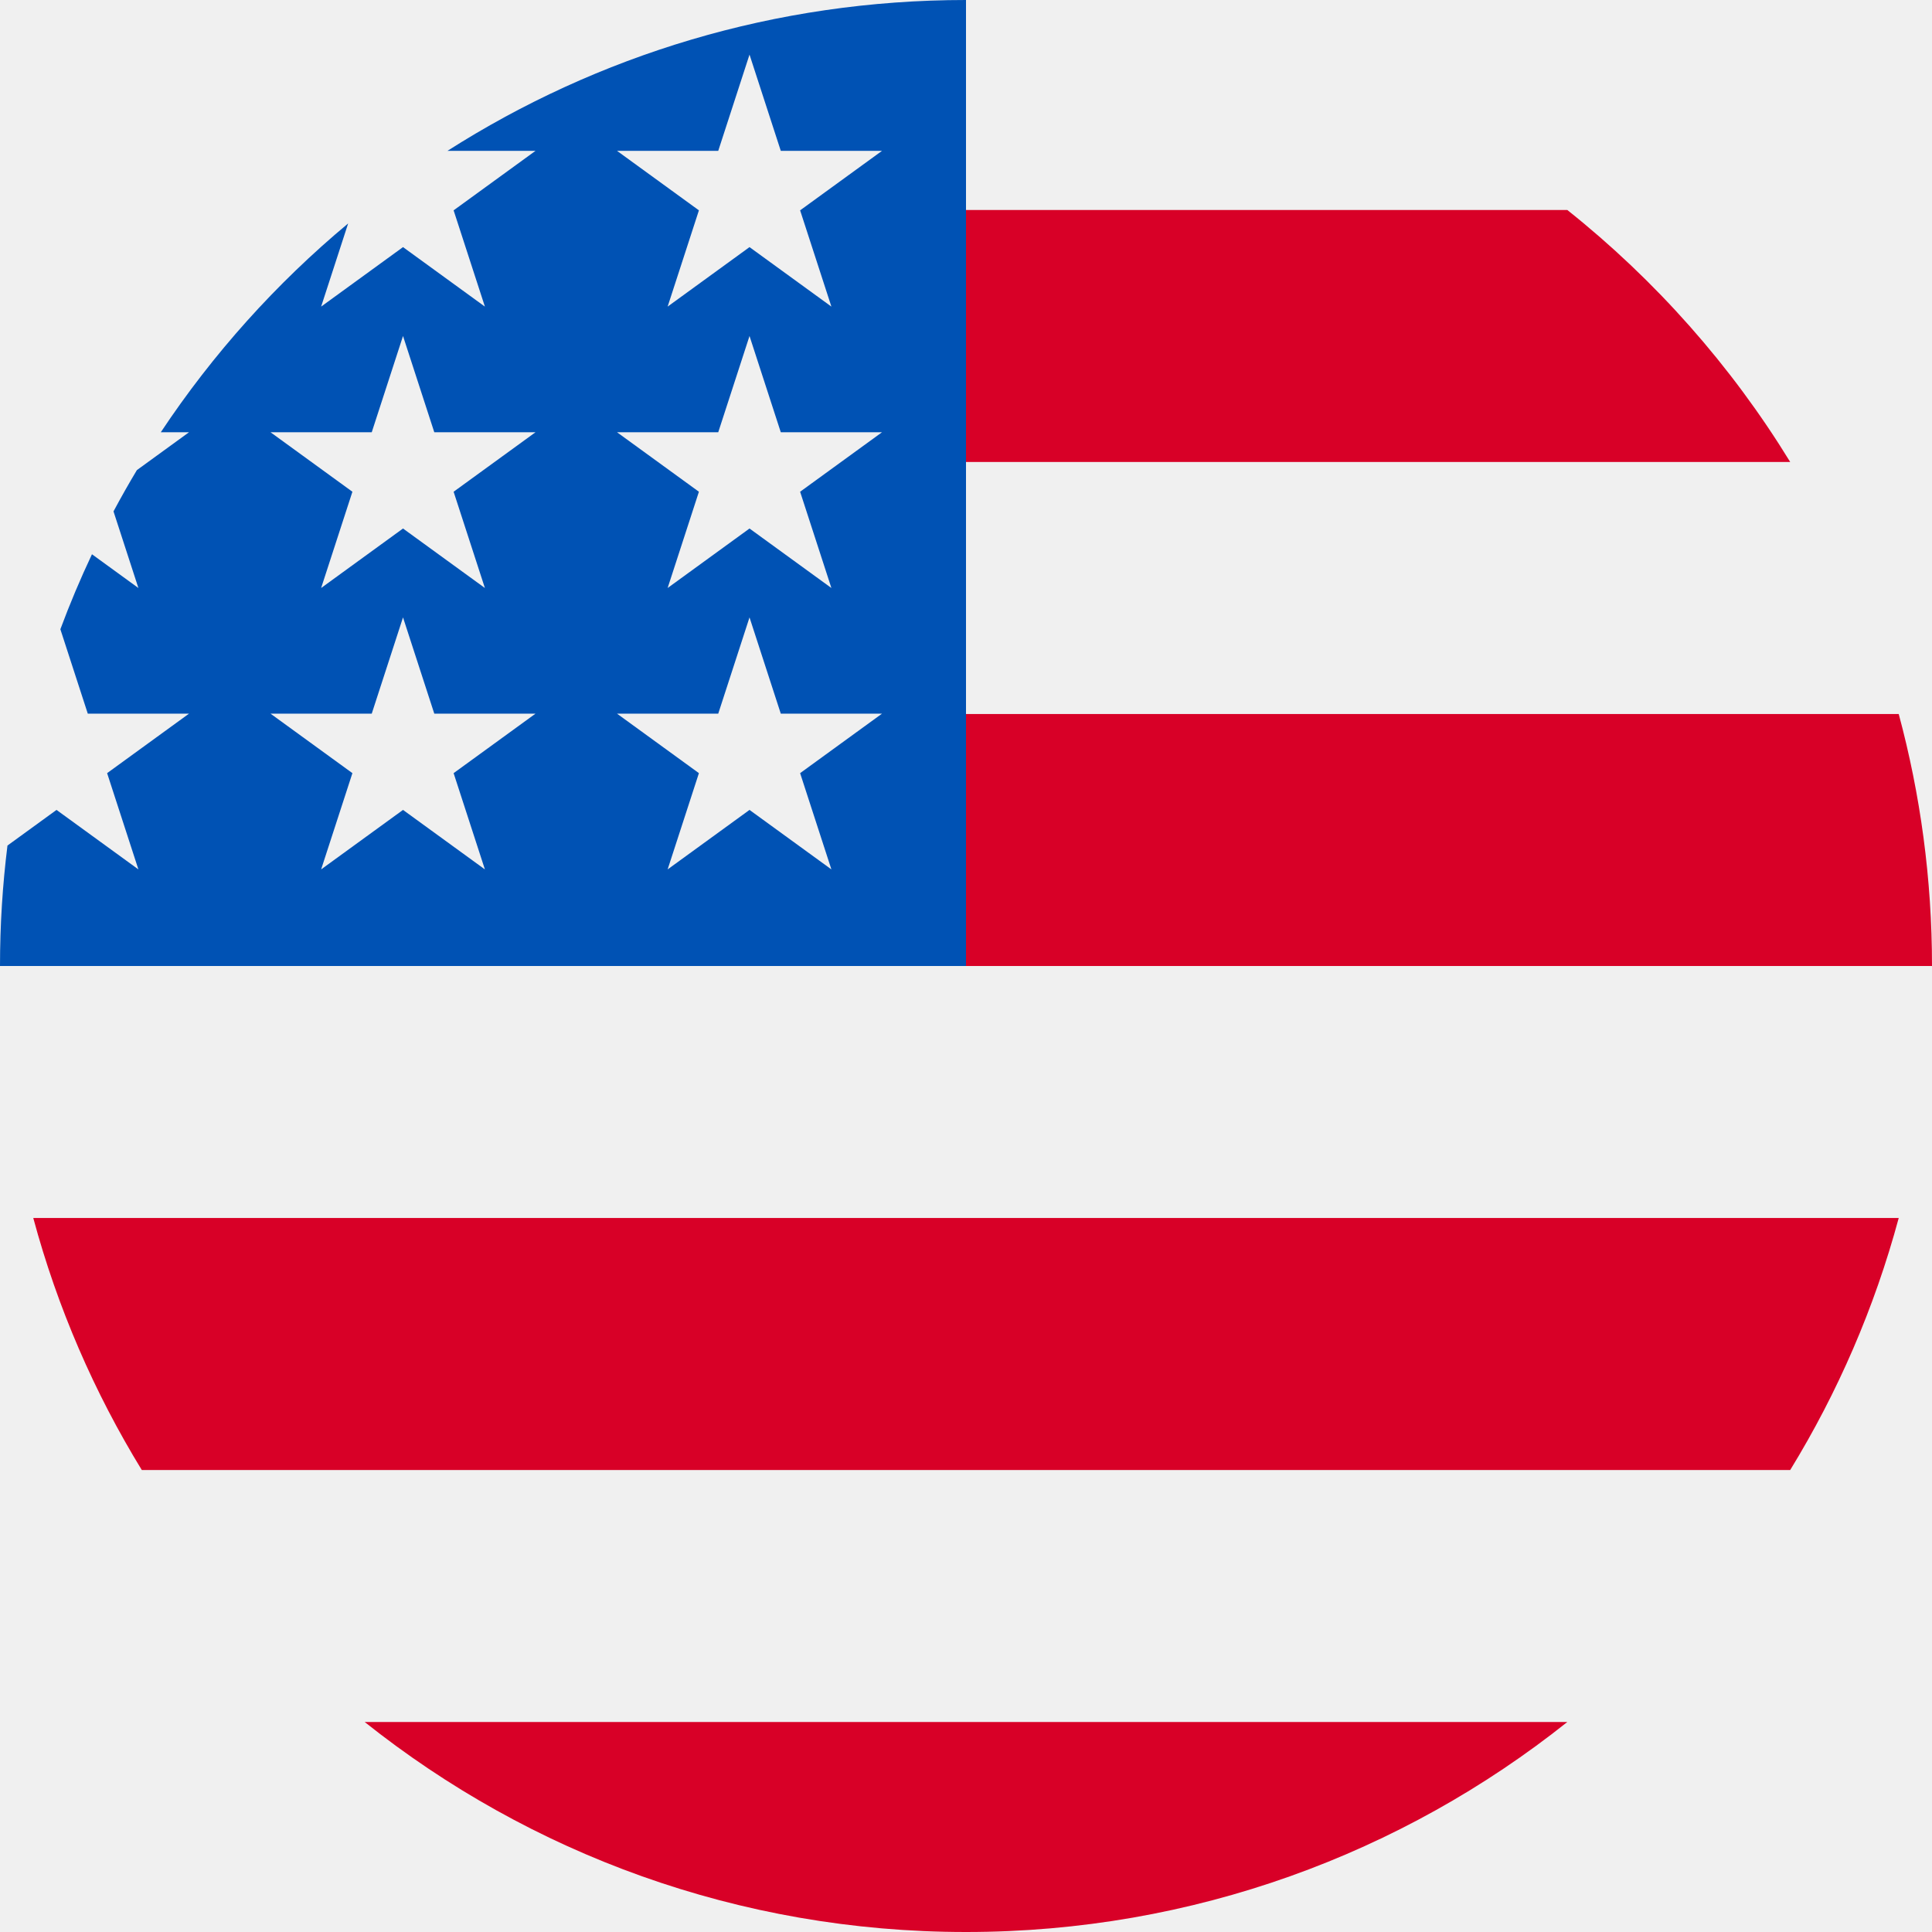
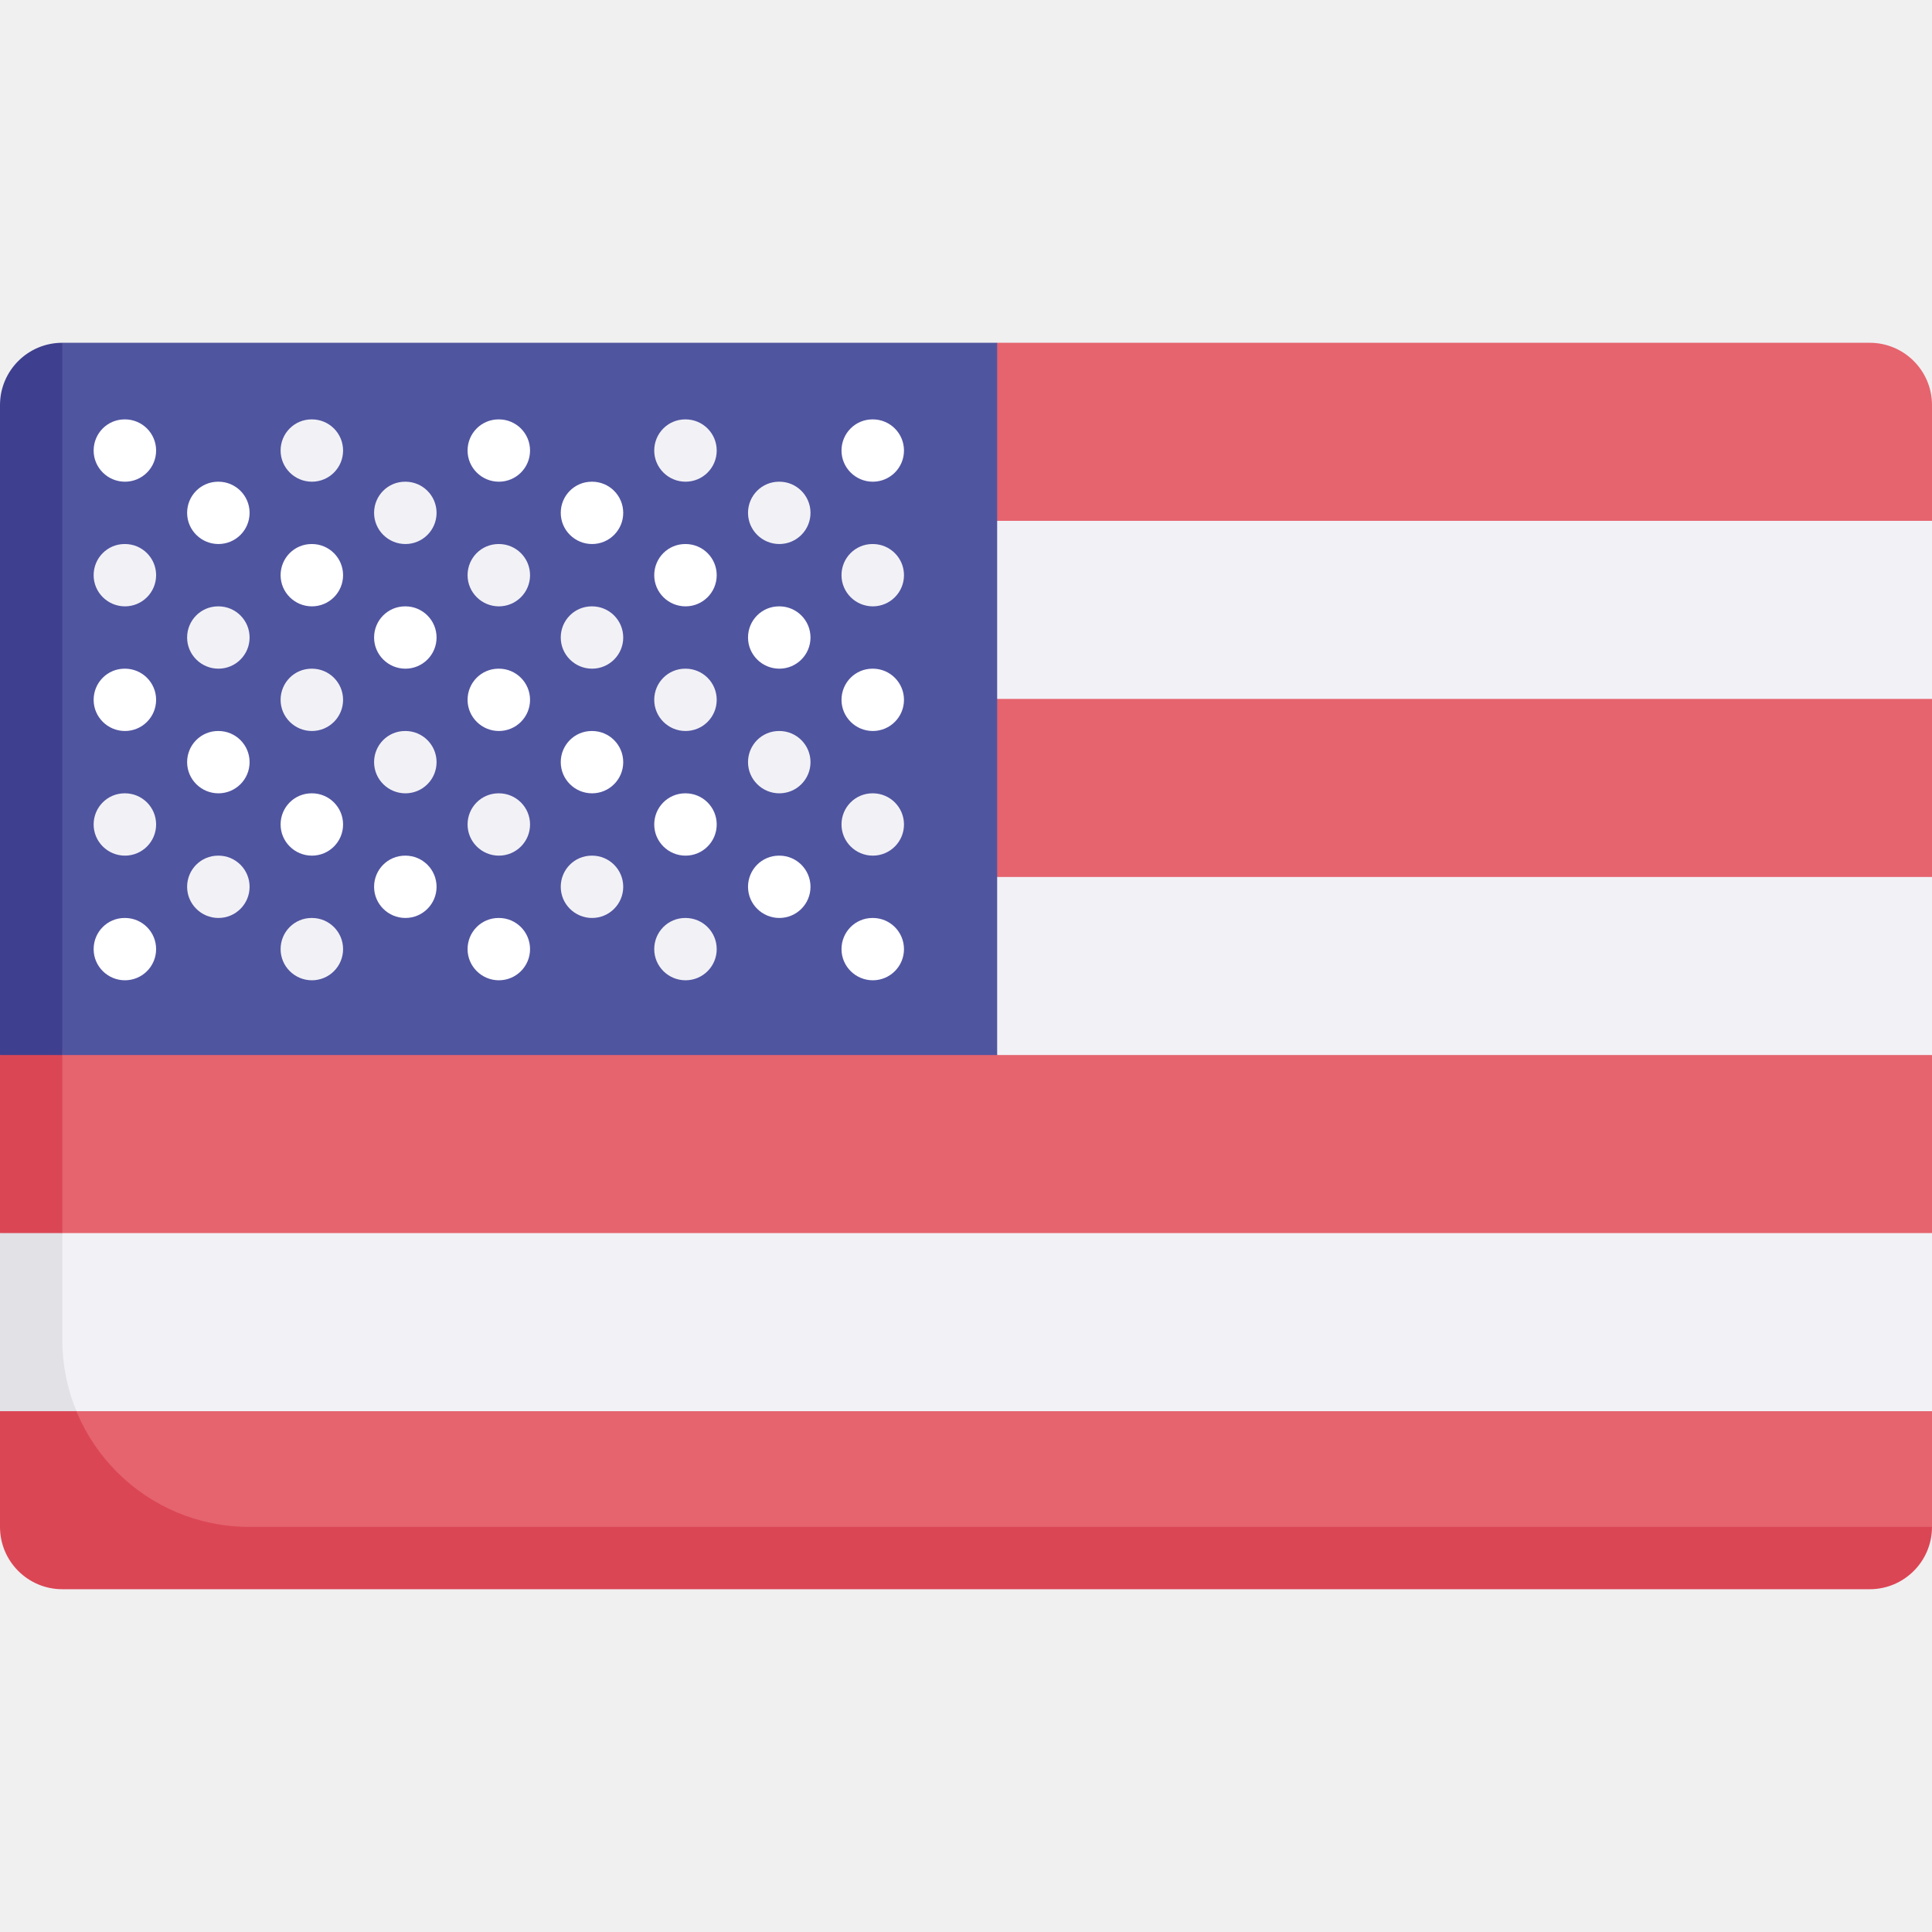
- <svg xmlns="http://www.w3.org/2000/svg" version="1.1" id="Layer_1" x="0px" y="0px" viewBox="0 0 512 512" style="enable-background:new 0 0 512 512;" xml:space="preserve">
-   <circle style="fill:#F0F0F0;" cx="256" cy="256" r="256" />
+ <svg xmlns="http://www.w3.org/2000/svg" id="Capa_1" enable-background="new 0 0 512 512" height="512" viewBox="0 0 512 512" width="512">
  <g>
-     <path style="fill:#D80027;" d="M244.87,256H512c0-23.106-3.08-45.49-8.819-66.783H244.87V256z" />
-     <path style="fill:#D80027;" d="M244.87,122.435h229.556c-15.671-25.572-35.708-48.175-59.07-66.783H244.87V122.435z" />
-     <path style="fill:#D80027;" d="M256,512c60.249,0,115.626-20.824,159.356-55.652H96.644C140.374,491.176,195.751,512,256,512z" />
-     <path style="fill:#D80027;" d="M37.574,389.565h436.852c12.581-20.529,22.338-42.969,28.755-66.783H8.819   C15.236,346.596,24.993,369.036,37.574,389.565z" />
+     <path d="m495.484 90.839h-231.226l-255.258 176.661v146.833h486.484l16.516-9.688v-30.673l-10.75-10.222v-29l10.75-7.967v-47.189l-9.667-9.261v-29.667l9.667-8.262v-47.188l-9.667-8.549v-26l9.667-12.639v-30.673c0-9.122-7.395-16.516-16.516-16.516z" fill="#e5646e" />
+     <path d="m256.333 138.028h255.667v47.189h-255.667z" fill="#f2f2f6" />
+     <path d="m256 232.405 8.258 47.189h247.742v-47.189z" fill="#f2f2f6" />
+     <path d="m16.516 355.097v-84.097l-16.516 8.594v47.189l7 5.967v31l-7 10.222v30.673c0 9.122 7.395 16.516 16.516 16.516h478.968c9.121 0 16.516-7.395 16.516-16.516h-445.935c-27.365 0-49.549-22.183-49.549-49.548z" fill="#db4655" />
+     <path d="m264.258 90.839h-247.742l-10.516 16.516 10.516 172.239h247.742z" fill="#5055a0" />
+     <path d="m16.516 90.839c-9.121 0-16.516 7.394-16.516 16.516v172.239h16.516z" fill="#3f3f8f" />
+     <path d="m33.113 127.657c-4.565 0-8.298-3.698-8.298-8.258s3.653-8.258 8.218-8.258h.081c4.565 0 8.258 3.698 8.258 8.258s-3.695 8.258-8.259 8.258z" fill="#fff" />
+     <path d="m33.113 193.722c-4.565 0-8.298-3.698-8.298-8.258s3.653-8.258 8.218-8.258h.081c4.565 0 8.258 3.698 8.258 8.258s-3.695 8.258-8.259 8.258z" fill="#fff" />
+     <path d="m33.113 259.786c-4.565 0-8.298-3.698-8.298-8.258s3.653-8.258 8.218-8.258h.081c4.565 0 8.258 3.698 8.258 8.258s-3.695 8.258-8.259 8.258z" fill="#fff" />
+     <path d="m33.113 160.69c-4.565 0-8.298-3.698-8.298-8.258s3.653-8.258 8.218-8.258h.081c4.565 0 8.258 3.698 8.258 8.258-.001 4.56-3.695 8.258-8.259 8.258z" fill="#f2f2f6" />
+     <path d="m33.113 226.754c-4.565 0-8.298-3.698-8.298-8.258s3.653-8.258 8.218-8.258h.081c4.565 0 8.258 3.698 8.258 8.258s-3.695 8.258-8.259 8.258z" fill="#f2f2f6" />
+     <path d="m231.306 127.657c-4.565 0-8.298-3.698-8.298-8.258s3.653-8.258 8.218-8.258h.081c4.565 0 8.258 3.698 8.258 8.258s-3.694 8.258-8.259 8.258z" fill="#fff" />
+     <path d="m231.306 193.722c-4.565 0-8.298-3.698-8.298-8.258s3.653-8.258 8.218-8.258h.081c4.565 0 8.258 3.698 8.258 8.258s-3.694 8.258-8.259 8.258z" fill="#fff" />
+     <path d="m231.306 259.786c-4.565 0-8.298-3.698-8.298-8.258s3.653-8.258 8.218-8.258h.081c4.565 0 8.258 3.698 8.258 8.258s-3.694 8.258-8.259 8.258z" fill="#fff" />
+     <g fill="#f2f2f6">
+       <path d="m231.306 160.69c-4.565 0-8.298-3.698-8.298-8.258s3.653-8.258 8.218-8.258h.081c4.565 0 8.258 3.698 8.258 8.258s-3.694 8.258-8.259 8.258z" />
+       <path d="m231.306 226.754c-4.565 0-8.298-3.698-8.298-8.258s3.653-8.258 8.218-8.258h.081c4.565 0 8.258 3.698 8.258 8.258s-3.694 8.258-8.259 8.258z" />
+       <path d="m82.661 127.657c-4.565 0-8.298-3.698-8.298-8.258s3.653-8.258 8.218-8.258h.081c4.565 0 8.258 3.698 8.258 8.258s-3.694 8.258-8.259 8.258z" />
+       <path d="m82.661 193.722c-4.565 0-8.298-3.698-8.298-8.258s3.653-8.258 8.218-8.258h.081c4.565 0 8.258 3.698 8.258 8.258s-3.694 8.258-8.259 8.258z" />
+       <path d="m82.661 259.786c-4.565 0-8.298-3.698-8.298-8.258s3.653-8.258 8.218-8.258h.081c4.565 0 8.258 3.698 8.258 8.258s-3.694 8.258-8.259 8.258z" />
+     </g>
+     <path d="m82.661 160.69c-4.565 0-8.298-3.698-8.298-8.258s3.653-8.258 8.218-8.258h.081c4.565 0 8.258 3.698 8.258 8.258-.001 4.56-3.694 8.258-8.259 8.258z" fill="#fff" />
+     <path d="m82.661 226.754c-4.565 0-8.298-3.698-8.298-8.258s3.653-8.258 8.218-8.258h.081c4.565 0 8.258 3.698 8.258 8.258s-3.694 8.258-8.259 8.258z" fill="#fff" />
+     <path d="m57.887 144.173c-4.565 0-8.298-3.698-8.298-8.258s3.653-8.258 8.218-8.258h.081c4.565 0 8.258 3.698 8.258 8.258-.001 4.561-3.694 8.258-8.259 8.258z" fill="#fff" />
+     <path d="m57.887 210.238c-4.565 0-8.298-3.698-8.298-8.258s3.653-8.258 8.218-8.258h.081c4.565 0 8.258 3.698 8.258 8.258s-3.694 8.258-8.259 8.258z" fill="#fff" />
+     <path d="m57.887 177.206c-4.565 0-8.298-3.698-8.298-8.258s3.653-8.258 8.218-8.258h.081c4.565 0 8.258 3.698 8.258 8.258s-3.694 8.258-8.259 8.258z" fill="#f2f2f6" />
+     <path d="m57.887 243.27c-4.565 0-8.298-3.698-8.298-8.258s3.653-8.258 8.218-8.258h.081c4.565 0 8.258 3.698 8.258 8.258s-3.694 8.258-8.259 8.258z" fill="#f2f2f6" />
+     <path d="m132.21 127.657c-4.565 0-8.298-3.698-8.298-8.258s3.653-8.258 8.218-8.258h.081c4.565 0 8.258 3.698 8.258 8.258s-3.695 8.258-8.259 8.258z" fill="#fff" />
+     <path d="m132.21 193.722c-4.565 0-8.298-3.698-8.298-8.258s3.653-8.258 8.218-8.258h.081c4.565 0 8.258 3.698 8.258 8.258s-3.695 8.258-8.259 8.258z" fill="#fff" />
+     <path d="m132.21 259.786c-4.565 0-8.298-3.698-8.298-8.258s3.653-8.258 8.218-8.258h.081c4.565 0 8.258 3.698 8.258 8.258s-3.695 8.258-8.259 8.258z" fill="#fff" />
+     <path d="m132.21 160.69c-4.565 0-8.298-3.698-8.298-8.258s3.653-8.258 8.218-8.258h.081c4.565 0 8.258 3.698 8.258 8.258-.001 4.56-3.695 8.258-8.259 8.258z" fill="#f2f2f6" />
+     <path d="m132.21 226.754c-4.565 0-8.298-3.698-8.298-8.258s3.653-8.258 8.218-8.258h.081c4.565 0 8.258 3.698 8.258 8.258s-3.695 8.258-8.259 8.258z" fill="#f2f2f6" />
+     <path d="m107.435 144.173c-4.565 0-8.298-3.698-8.298-8.258s3.653-8.258 8.218-8.258h.081c4.565 0 8.258 3.698 8.258 8.258 0 4.561-3.694 8.258-8.259 8.258z" fill="#f2f2f6" />
+     <path d="m107.435 210.238c-4.565 0-8.298-3.698-8.298-8.258s3.653-8.258 8.218-8.258h.081c4.565 0 8.258 3.698 8.258 8.258s-3.694 8.258-8.259 8.258z" fill="#f2f2f6" />
+     <path d="m107.435 177.206c-4.565 0-8.298-3.698-8.298-8.258s3.653-8.258 8.218-8.258h.081c4.565 0 8.258 3.698 8.258 8.258s-3.694 8.258-8.259 8.258z" fill="#fff" />
+     <path d="m107.435 243.27c-4.565 0-8.298-3.698-8.298-8.258s3.653-8.258 8.218-8.258h.081c4.565 0 8.258 3.698 8.258 8.258s-3.694 8.258-8.259 8.258z" fill="#fff" />
+     <path d="m181.677 127.657c-4.565 0-8.298-3.698-8.298-8.258s3.653-8.258 8.218-8.258h.081c4.565 0 8.258 3.698 8.258 8.258s-3.694 8.258-8.259 8.258z" fill="#f2f2f6" />
+     <path d="m181.677 193.722c-4.565 0-8.298-3.698-8.298-8.258s3.653-8.258 8.218-8.258h.081c4.565 0 8.258 3.698 8.258 8.258s-3.694 8.258-8.259 8.258z" fill="#f2f2f6" />
+     <path d="m181.677 259.786c-4.565 0-8.298-3.698-8.298-8.258s3.653-8.258 8.218-8.258h.081c4.565 0 8.258 3.698 8.258 8.258s-3.694 8.258-8.259 8.258z" fill="#f2f2f6" />
+     <path d="m181.677 160.69c-4.565 0-8.298-3.698-8.298-8.258s3.653-8.258 8.218-8.258h.081c4.565 0 8.258 3.698 8.258 8.258-.001 4.56-3.694 8.258-8.259 8.258z" fill="#fff" />
+     <path d="m181.677 226.754c-4.565 0-8.298-3.698-8.298-8.258s3.653-8.258 8.218-8.258h.081c4.565 0 8.258 3.698 8.258 8.258s-3.694 8.258-8.259 8.258z" fill="#fff" />
+     <path d="m156.903 144.173c-4.565 0-8.298-3.698-8.298-8.258s3.653-8.258 8.218-8.258h.081c4.565 0 8.258 3.698 8.258 8.258-.001 4.561-3.694 8.258-8.259 8.258z" fill="#fff" />
+     <path d="m156.903 210.238c-4.565 0-8.298-3.698-8.298-8.258s3.653-8.258 8.218-8.258h.081c4.565 0 8.258 3.698 8.258 8.258s-3.694 8.258-8.259 8.258z" fill="#fff" />
+     <path d="m156.903 177.206c-4.565 0-8.298-3.698-8.298-8.258s3.653-8.258 8.218-8.258h.081c4.565 0 8.258 3.698 8.258 8.258s-3.694 8.258-8.259 8.258z" fill="#f2f2f6" />
+     <path d="m156.903 243.27c-4.565 0-8.298-3.698-8.298-8.258s3.653-8.258 8.218-8.258h.081c4.565 0 8.258 3.698 8.258 8.258s-3.694 8.258-8.259 8.258z" fill="#f2f2f6" />
+     <path d="m206.532 144.173c-4.565 0-8.298-3.698-8.298-8.258s3.653-8.258 8.218-8.258h.081c4.565 0 8.258 3.698 8.258 8.258-.001 4.561-3.694 8.258-8.259 8.258z" fill="#f2f2f6" />
+     <path d="m206.532 210.238c-4.565 0-8.298-3.698-8.298-8.258s3.653-8.258 8.218-8.258h.081c4.565 0 8.258 3.698 8.258 8.258s-3.694 8.258-8.259 8.258z" fill="#f2f2f6" />
+     <path d="m206.532 177.206c-4.565 0-8.298-3.698-8.298-8.258s3.653-8.258 8.218-8.258h.081c4.565 0 8.258 3.698 8.258 8.258s-3.694 8.258-8.259 8.258z" fill="#fff" />
+     <path d="m206.532 243.27c-4.565 0-8.298-3.698-8.298-8.258s3.653-8.258 8.218-8.258h.081c4.565 0 8.258 3.698 8.258 8.258s-3.694 8.258-8.259 8.258z" fill="#fff" />
+     <path d="m3 360.333 17.26 13.639h491.74v-47.189h-495.484z" fill="#f2f2f6" />
+     <path d="m0 326.783v47.189h20.26c-2.401-5.82-3.743-12.189-3.743-18.876v-28.314h-16.517z" fill="#e1e1e6" />
  </g>
-   <path style="fill:#0052B4;" d="M118.584,39.978h23.329l-21.7,15.765l8.289,25.509l-21.699-15.765L85.104,81.252l7.16-22.037  C73.158,75.13,56.412,93.776,42.612,114.552h7.475l-13.813,10.035c-2.152,3.59-4.216,7.237-6.194,10.938l6.596,20.301l-12.306-8.941  c-3.059,6.481-5.857,13.108-8.372,19.873l7.267,22.368h26.822l-21.7,15.765l8.289,25.509l-21.699-15.765l-12.998,9.444  C0.678,234.537,0,245.189,0,256h256c0-141.384,0-158.052,0-256C205.428,0,158.285,14.67,118.584,39.978z M128.502,230.4  l-21.699-15.765L85.104,230.4l8.289-25.509l-21.7-15.765h26.822l8.288-25.509l8.288,25.509h26.822l-21.7,15.765L128.502,230.4z   M120.213,130.317l8.289,25.509l-21.699-15.765l-21.699,15.765l8.289-25.509l-21.7-15.765h26.822l8.288-25.509l8.288,25.509h26.822  L120.213,130.317z M220.328,230.4l-21.699-15.765L176.93,230.4l8.289-25.509l-21.7-15.765h26.822l8.288-25.509l8.288,25.509h26.822  l-21.7,15.765L220.328,230.4z M212.039,130.317l8.289,25.509l-21.699-15.765l-21.699,15.765l8.289-25.509l-21.7-15.765h26.822  l8.288-25.509l8.288,25.509h26.822L212.039,130.317z M212.039,55.743l8.289,25.509l-21.699-15.765L176.93,81.252l8.289-25.509  l-21.7-15.765h26.822l8.288-25.509l8.288,25.509h26.822L212.039,55.743z" />
-   <g>
- </g>
-   <g>
- </g>
-   <g>
- </g>
-   <g>
- </g>
-   <g>
- </g>
-   <g>
- </g>
-   <g>
- </g>
-   <g>
- </g>
-   <g>
- </g>
-   <g>
- </g>
-   <g>
- </g>
-   <g>
- </g>
-   <g>
- </g>
-   <g>
- </g>
-   <g>
- </g>
</svg>
